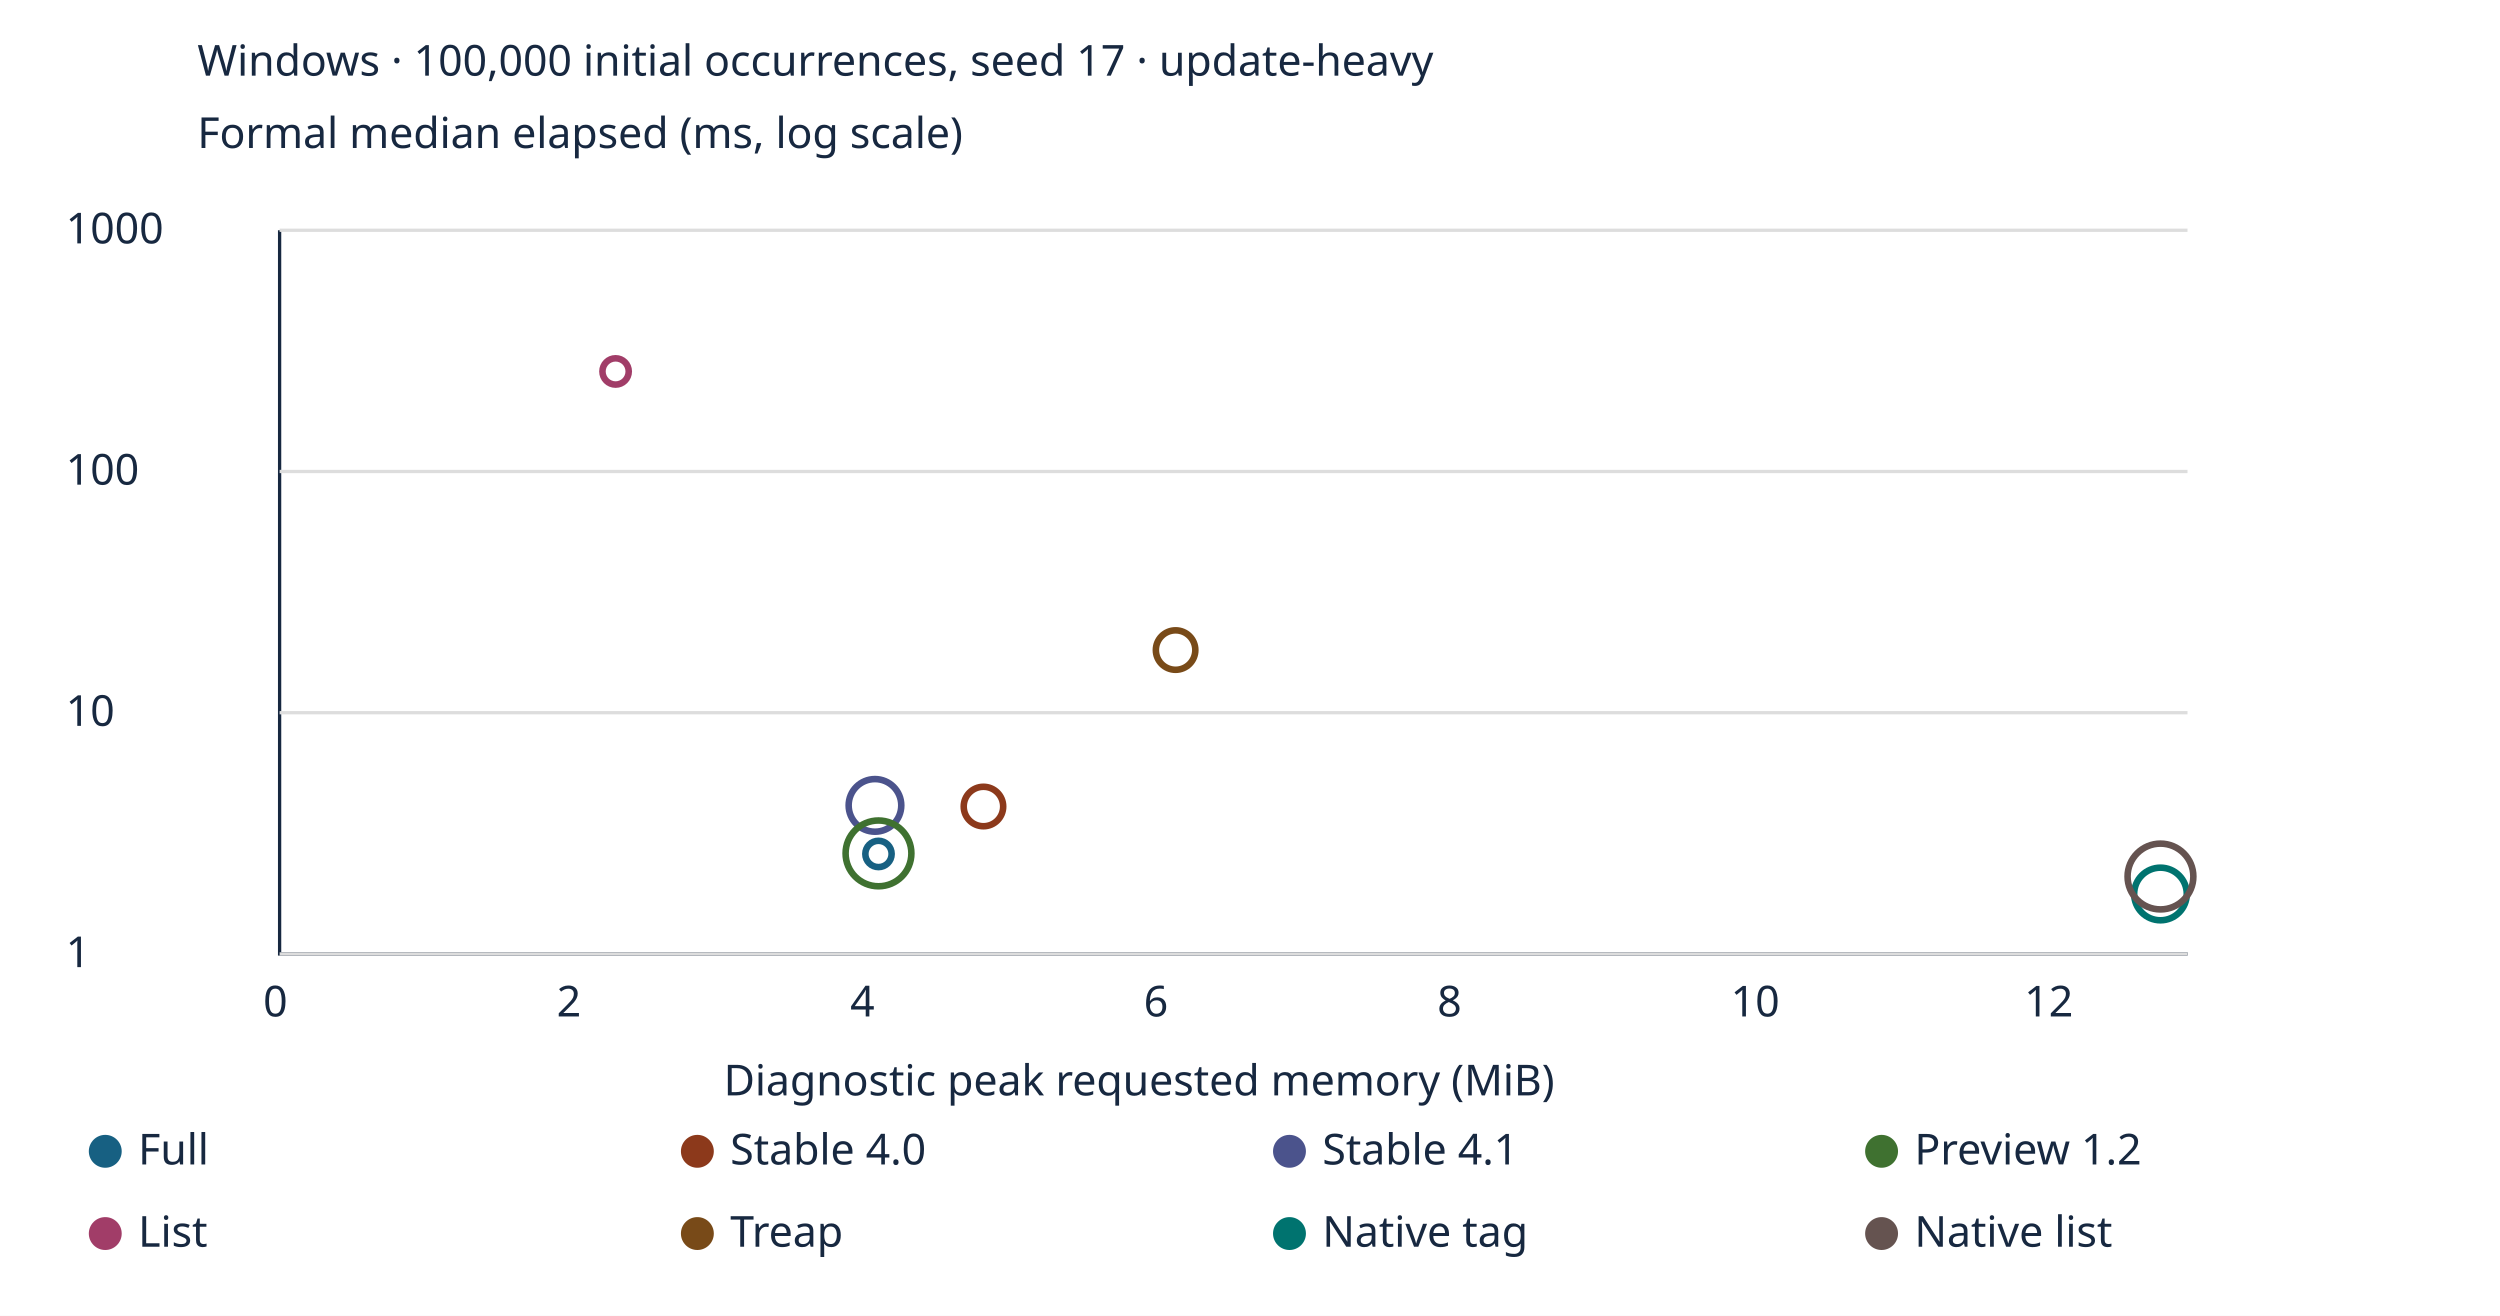
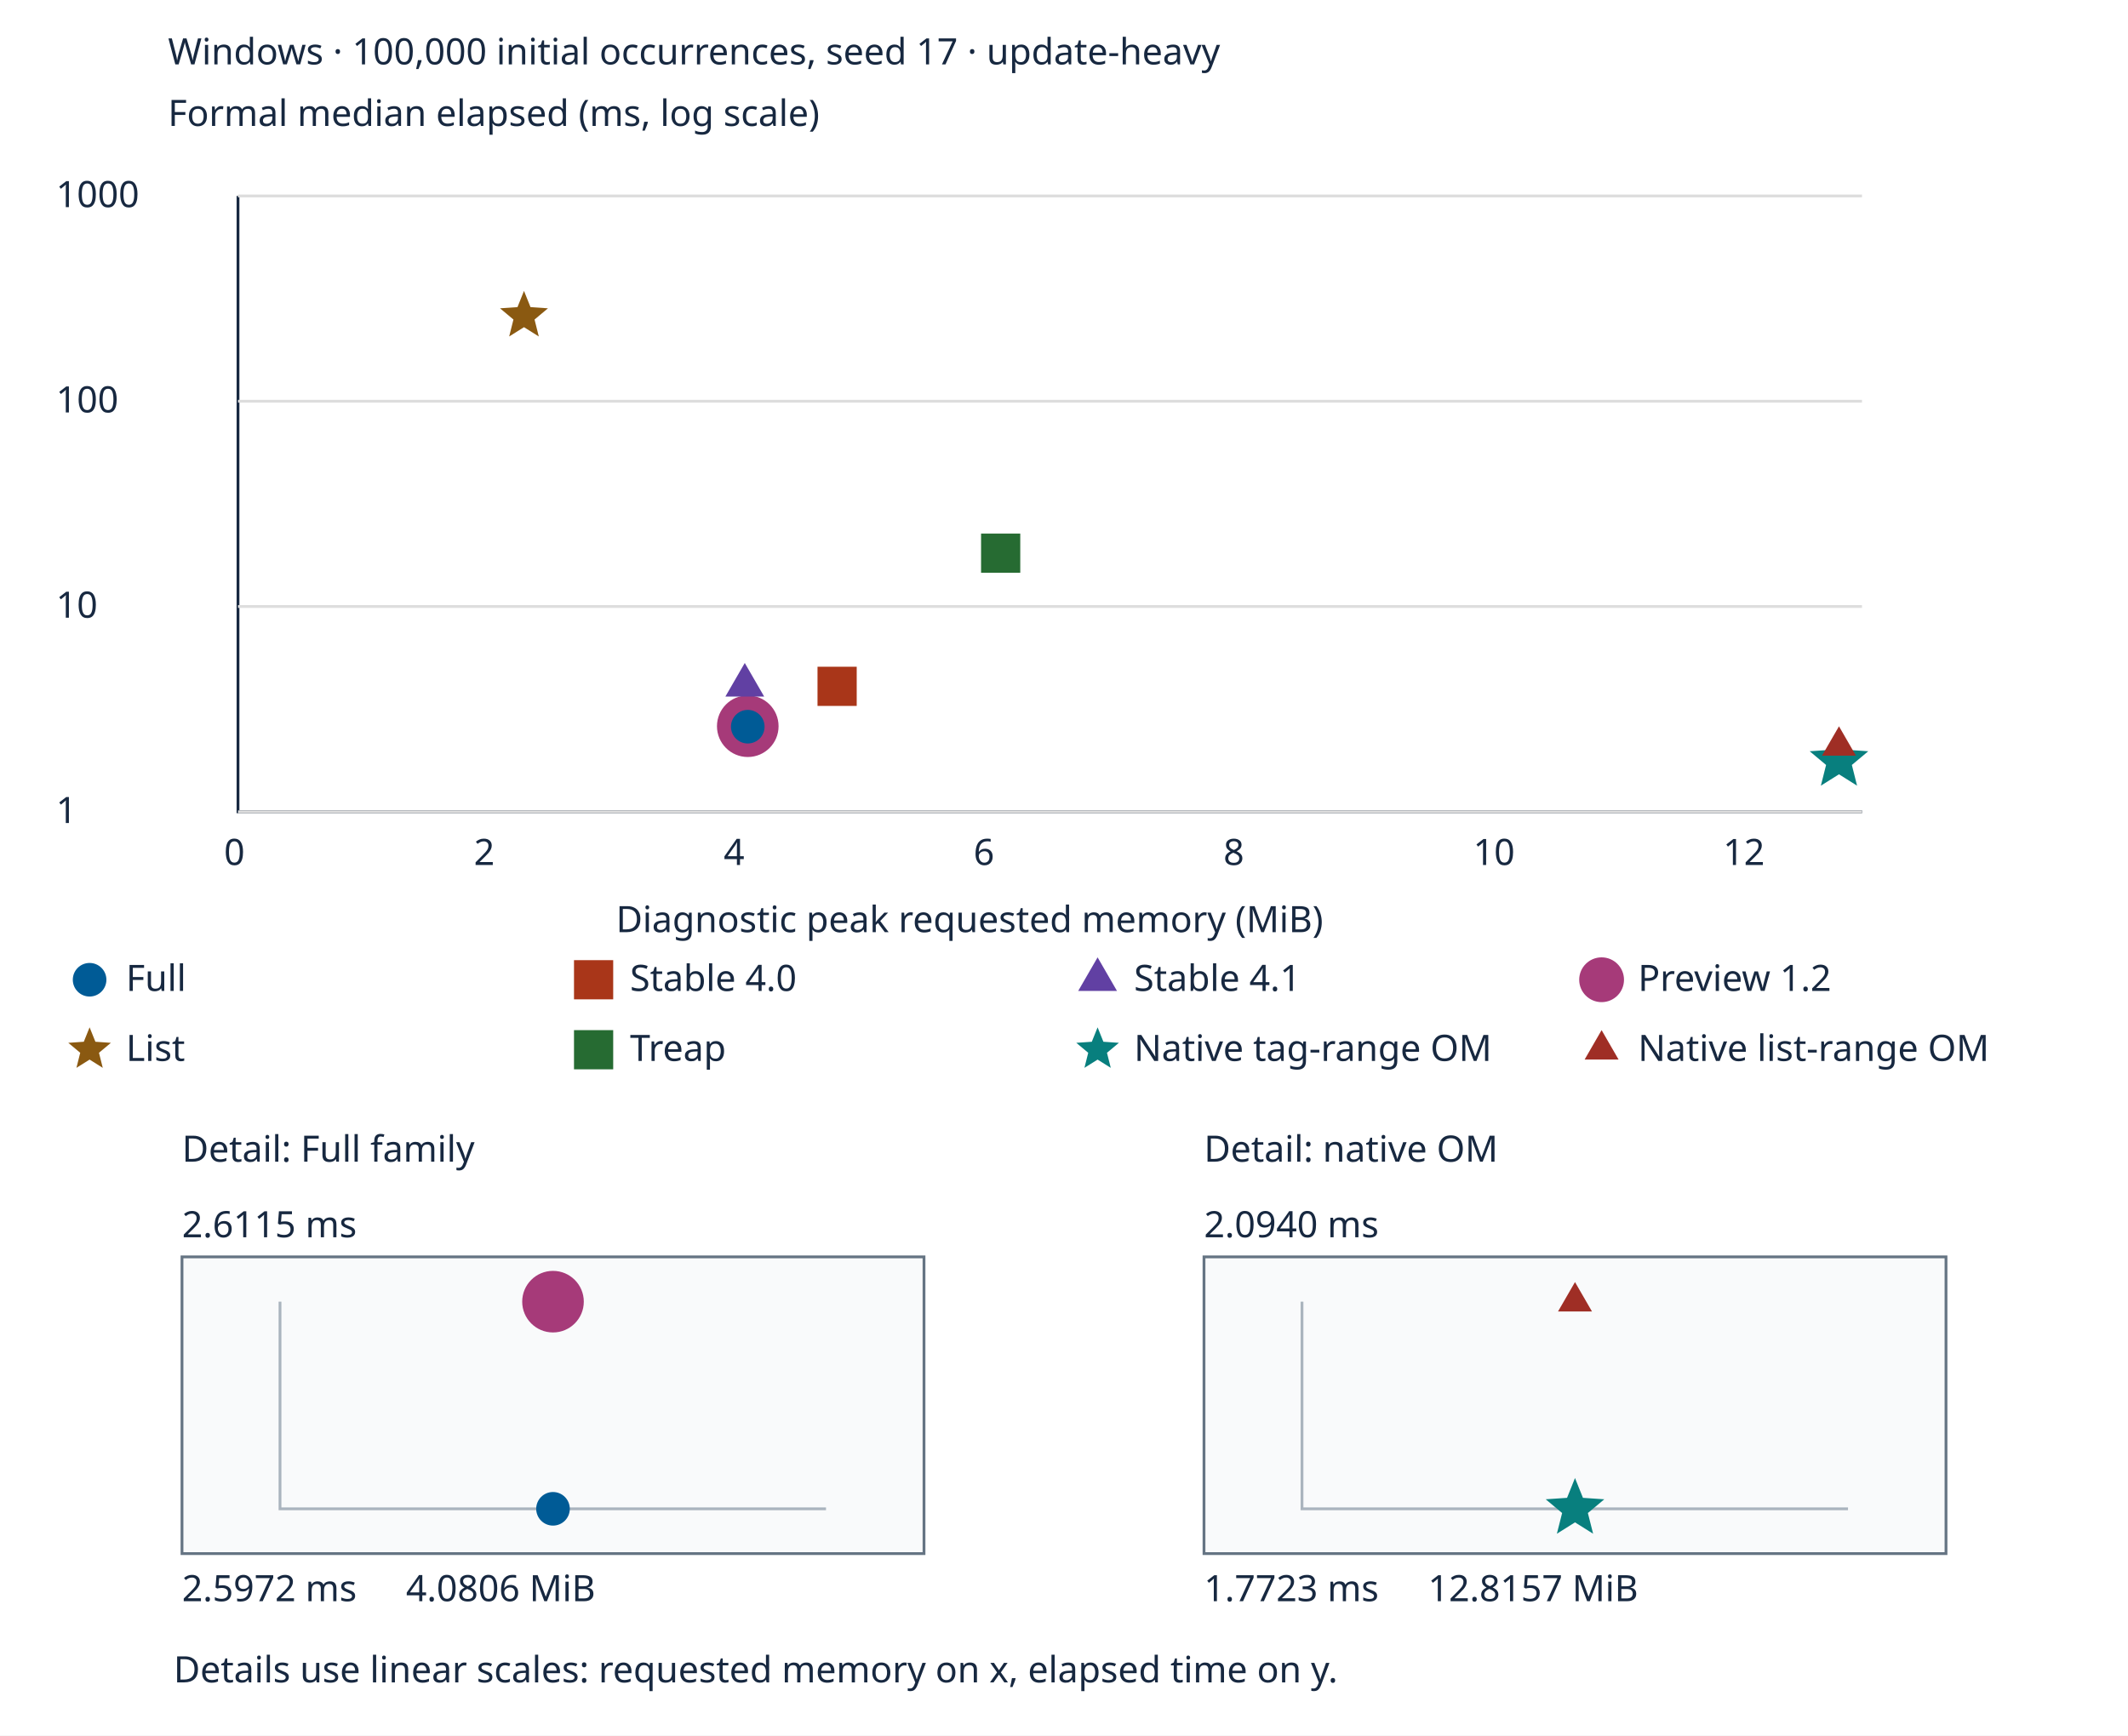
- <svg xmlns="http://www.w3.org/2000/svg" viewBox="0 0 760 400" role="img">
+ <svg xmlns="http://www.w3.org/2000/svg" viewBox="0 0 760 620" role="img">
  <rect width="100%" height="100%" fill="white" />
  <g font-family="sans-serif" font-size="13" fill="#172840">
    <text x="60" y="23">Windows · 100,000 initial occurrences, seed 17 · update-heavy</text>
    <text x="60" y="45">Formal median elapsed (ms, log scale)</text>
    <path d="M85 70v220h580" fill="none" stroke="#172840" />
    <text x="20" y="294.0">1</text>
    <path d="M85 290.0h580" stroke="#ddd" />
    <text x="20" y="220.667">10</text>
    <path d="M85 216.667h580" stroke="#ddd" />
    <text x="20" y="147.333">100</text>
    <path d="M85 143.333h580" stroke="#ddd" />
    <text x="20" y="74.0">1000</text>
    <path d="M85 70.0h580" stroke="#ddd" />
    <text x="80.0" y="309">0</text>
    <text x="169.231" y="309">2</text>
    <text x="258.462" y="309">4</text>
    <text x="347.692" y="309">6</text>
    <text x="436.923" y="309">8</text>
    <text x="526.154" y="309">10</text>
    <text x="615.385" y="309">12</text>
    <text x="220" y="333">Diagnostic peak requested memory (MiB)</text>
-     <circle cx="267.06" cy="259.60" r="4" fill="none" stroke="#176082" stroke-width="2" />
-     <circle cx="32" cy="350" r="5" fill="#176082" />
-     <text x="42" y="354">Full</text>
-     <circle cx="298.97" cy="245.18" r="6" fill="none" stroke="#8c391b" stroke-width="2" />
-     <circle cx="212" cy="350" r="5" fill="#8c391b" />
-     <text x="222" y="354">Stable 4.0</text>
-     <circle cx="265.99" cy="244.84" r="8" fill="none" stroke="#4b538c" stroke-width="2" />
-     <circle cx="392" cy="350" r="5" fill="#4b538c" />
-     <text x="402" y="354">Stable 4.1</text>
-     <circle cx="267.06" cy="259.43" r="10" fill="none" stroke="#3f7130" stroke-width="2" />
-     <circle cx="572" cy="350" r="5" fill="#3f7130" />
-     <text x="582" y="354">Preview 1.2</text>
-     <circle cx="187.14" cy="112.92" r="4" fill="none" stroke="#a13d68" stroke-width="2" />
-     <circle cx="32" cy="375" r="5" fill="#a13d68" />
-     <text x="42" y="379">List</text>
-     <circle cx="357.38" cy="197.62" r="6" fill="none" stroke="#784a18" stroke-width="2" />
-     <circle cx="212" cy="375" r="5" fill="#784a18" />
-     <text x="222" y="379">Treap</text>
-     <circle cx="656.78" cy="271.77" r="8" fill="none" stroke="#00736f" stroke-width="2" />
-     <circle cx="392" cy="375" r="5" fill="#00736f" />
-     <text x="402" y="379">Native tag</text>
-     <circle cx="656.78" cy="266.46" r="10" fill="none" stroke="#655350" stroke-width="2" />
-     <circle cx="572" cy="375" r="5" fill="#655350" />
-     <text x="582" y="379">Native list</text>
+     <circle cx="267.06" cy="259.43" r="11" fill="#a63a79" />
+     <polygon points="656.78,260.77 659.62,267.86 667.24,268.37 661.38,273.27 663.24,280.67 656.78,276.61 650.31,280.67 652.17,273.27 646.31,268.37 653.93,267.86" fill="#087f7e" />
+     <polygon points="187.14,103.92 189.47,109.72 195.70,110.14 190.91,114.15 192.43,120.20 187.14,116.88 181.85,120.20 183.37,114.15 178.58,110.14 184.81,109.72" fill="#8a5911" />
+     <polygon points="265.99,236.84 272.92,248.84 259.06,248.84" fill="#6140a3" />
+     <rect x="291.97" y="238.18" width="14" height="14" fill="#a93619" />
+     <rect x="350.38" y="190.62" width="14" height="14" fill="#266b32" />
+     <polygon points="656.78,259.46 662.84,269.96 650.71,269.96" fill="#9f2e25" />
+     <circle cx="267.06" cy="259.60" r="6" fill="#005b96" />
+     <circle cx="32.00" cy="350.00" r="6" fill="#005b96" />
+     <text x="45" y="354">Full</text>
+     <rect x="205.00" y="343.00" width="14" height="14" fill="#a93619" />
+     <text x="225" y="354">Stable 4.0</text>
+     <polygon points="392.00,342.00 398.93,354.00 385.07,354.00" fill="#6140a3" />
+     <text x="405" y="354">Stable 4.1</text>
+     <circle cx="572.00" cy="350.00" r="8" fill="#a63a79" />
+     <text x="585" y="354">Preview 1.2</text>
+     <polygon points="32.00,367.00 34.07,372.15 39.61,372.53 35.35,376.09 36.70,381.47 32.00,378.52 27.30,381.47 28.65,376.09 24.39,372.53 29.93,372.15" fill="#8a5911" />
+     <text x="45" y="379">List</text>
+     <rect x="205.00" y="368.00" width="14" height="14" fill="#266b32" />
+     <text x="225" y="379">Treap</text>
+     <polygon points="392.00,367.00 394.07,372.15 399.61,372.53 395.35,376.09 396.70,381.47 392.00,378.52 387.30,381.47 388.65,376.09 384.39,372.53 389.93,372.15" fill="#087f7e" />
+     <text x="405" y="379">Native tag-range OM</text>
+     <polygon points="572.00,368.00 578.06,378.50 565.94,378.50" fill="#9f2e25" />
+     <text x="585" y="379">Native list-range OM</text>
+     <text x="65" y="415">Detail: Full family</text>
+     <rect x="65" y="449" width="265" height="106" fill="#f9fafb" stroke="#657483" />
+     <path d="M100 465v74h195" fill="none" stroke="#aab4be" />
+     <text x="65" y="442">2.6115 ms</text>
+     <text x="65" y="572">2.5972 ms</text>
+     <text x="145" y="572">4.0806 MiB</text>
+     <circle cx="197.50" cy="465.00" r="11" fill="#a63a79" />
+     <circle cx="197.50" cy="539.00" r="6" fill="#005b96" />
+     <text x="430" y="415">Detail: native OM</text>
+     <rect x="430" y="449" width="265" height="106" fill="#f9fafb" stroke="#657483" />
+     <path d="M465 465v74h195" fill="none" stroke="#aab4be" />
+     <text x="430" y="442">2.0940 ms</text>
+     <text x="430" y="572">1.7723 ms</text>
+     <text x="510" y="572">12.8157 MiB</text>
+     <polygon points="562.50,528.00 565.34,535.08 572.96,535.60 567.10,540.50 568.97,547.90 562.50,543.84 556.03,547.90 557.90,540.50 552.04,535.60 559.66,535.08" fill="#087f7e" />
+     <polygon points="562.50,458.00 568.56,468.50 556.44,468.50" fill="#9f2e25" />
+     <text x="62" y="601">Details use linear scales: requested memory on x, elapsed time on y.</text>
  </g>
</svg>
